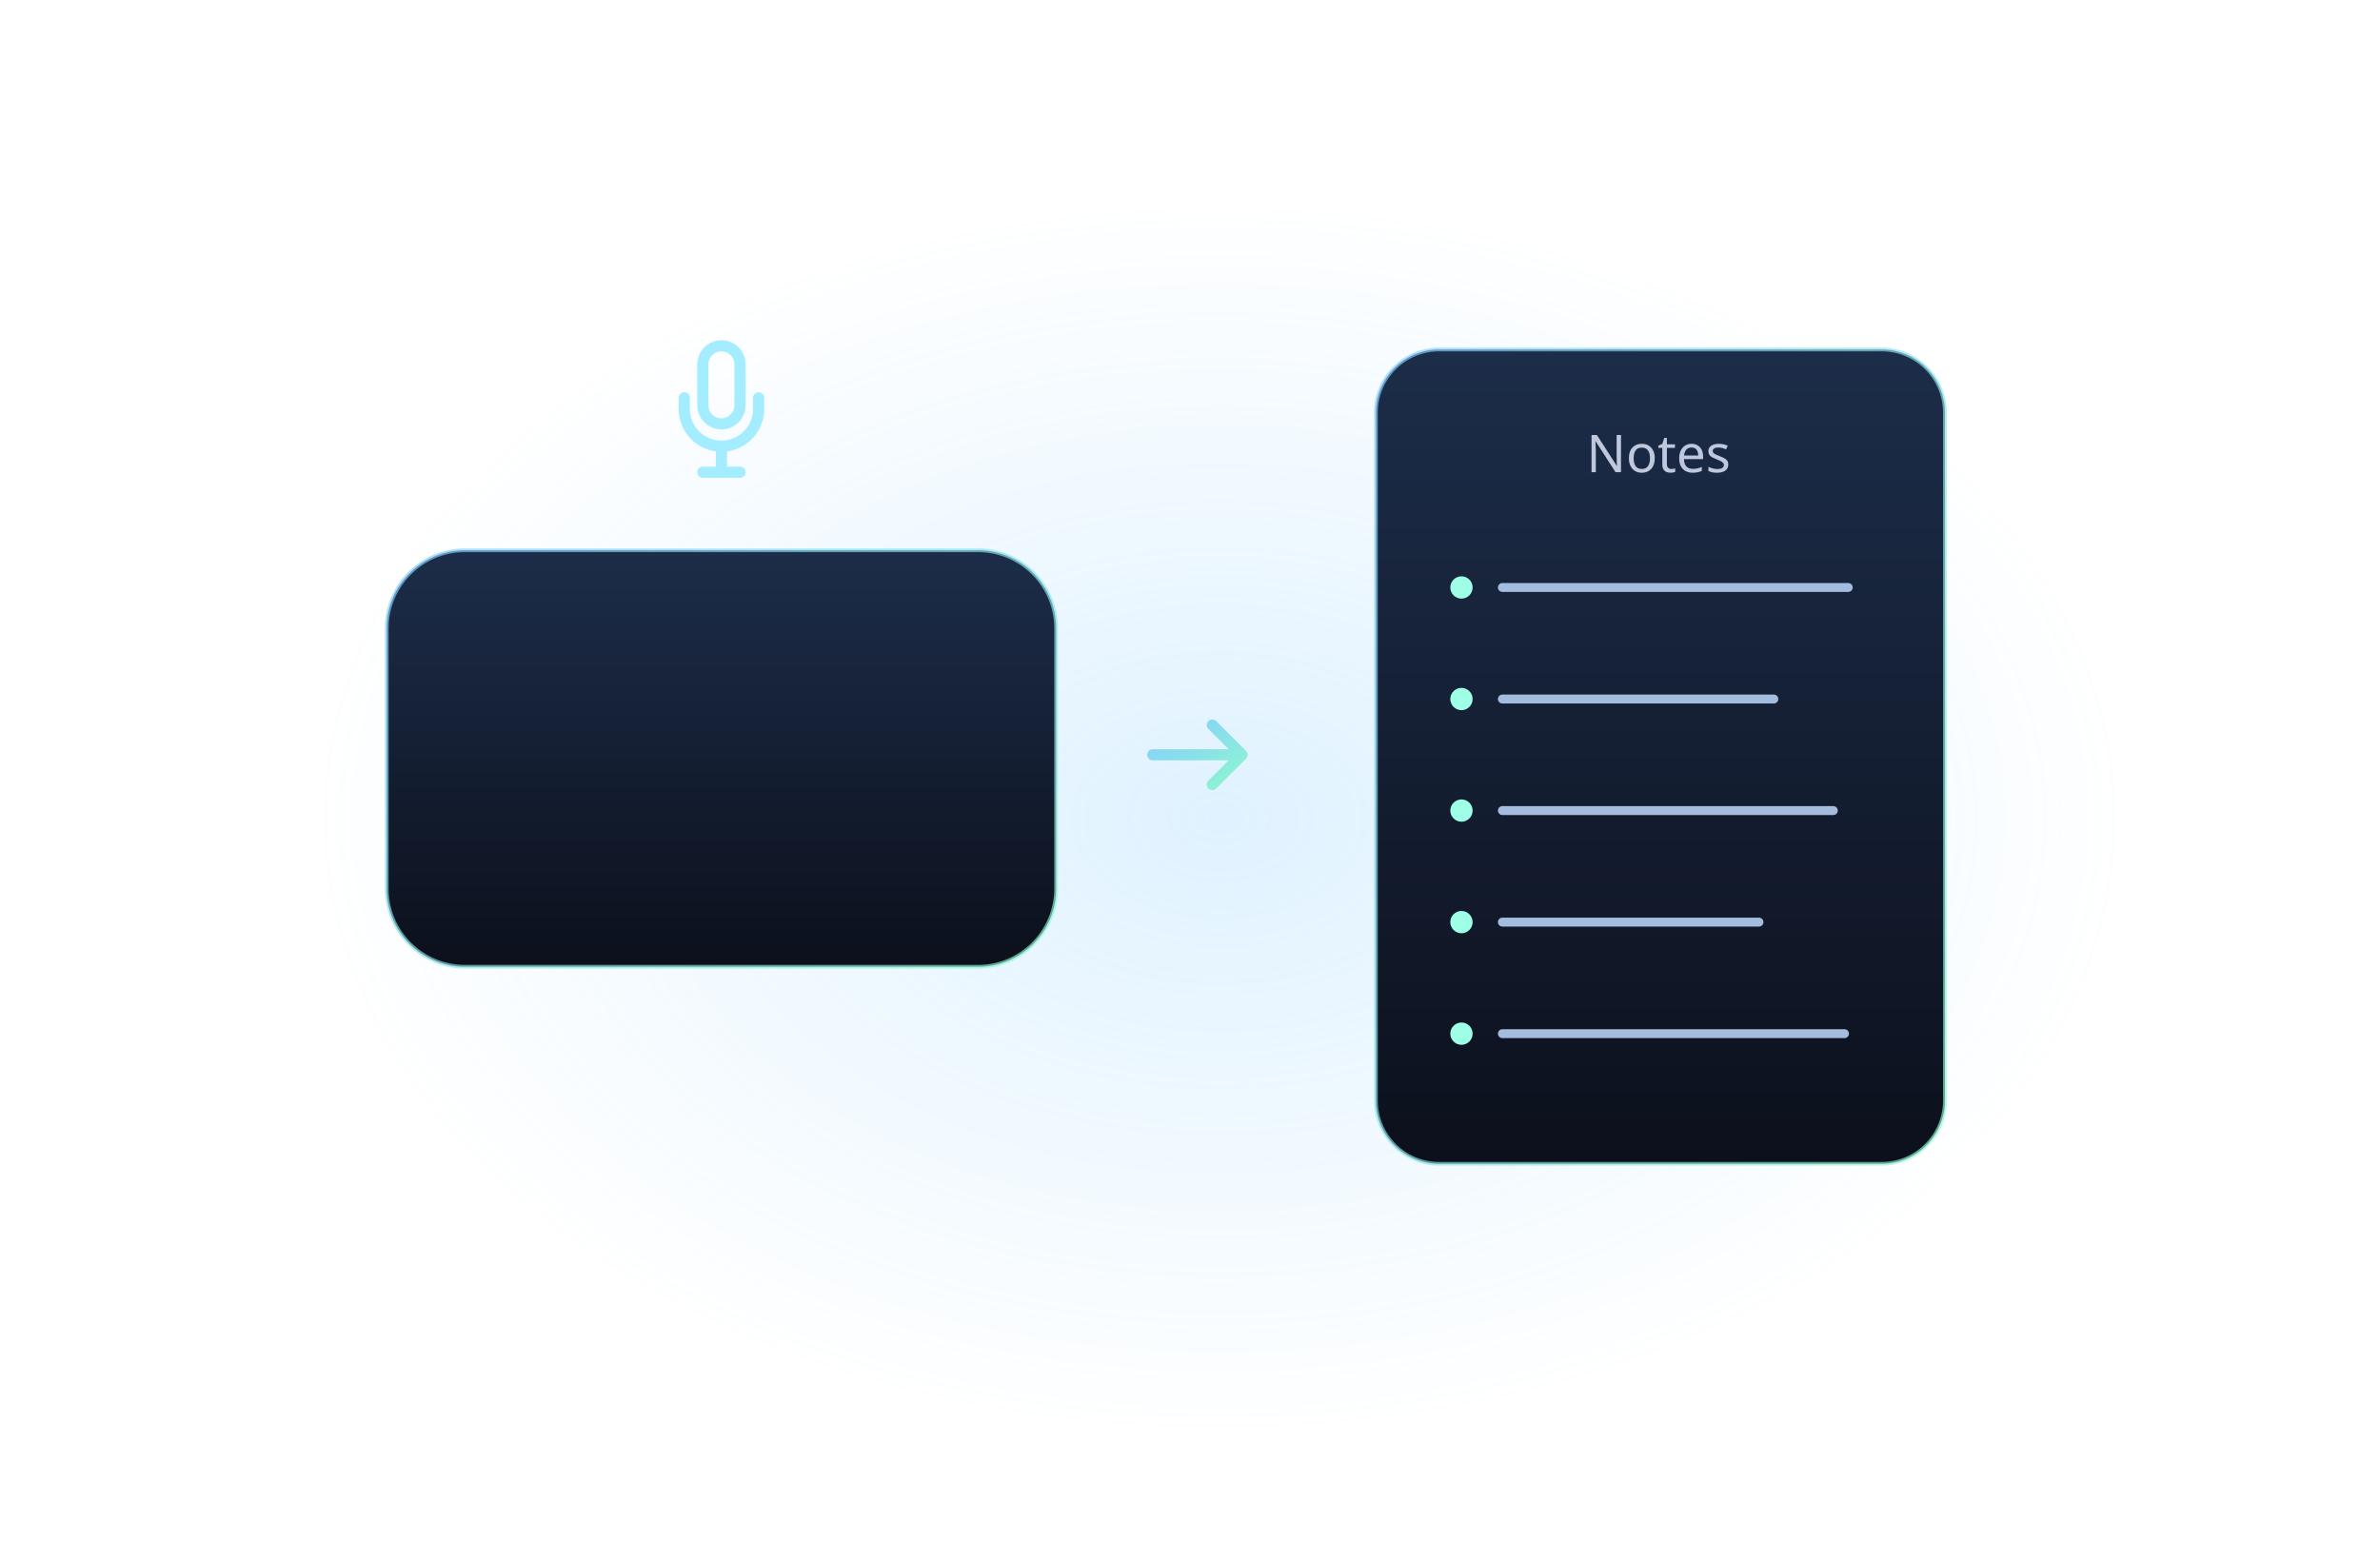
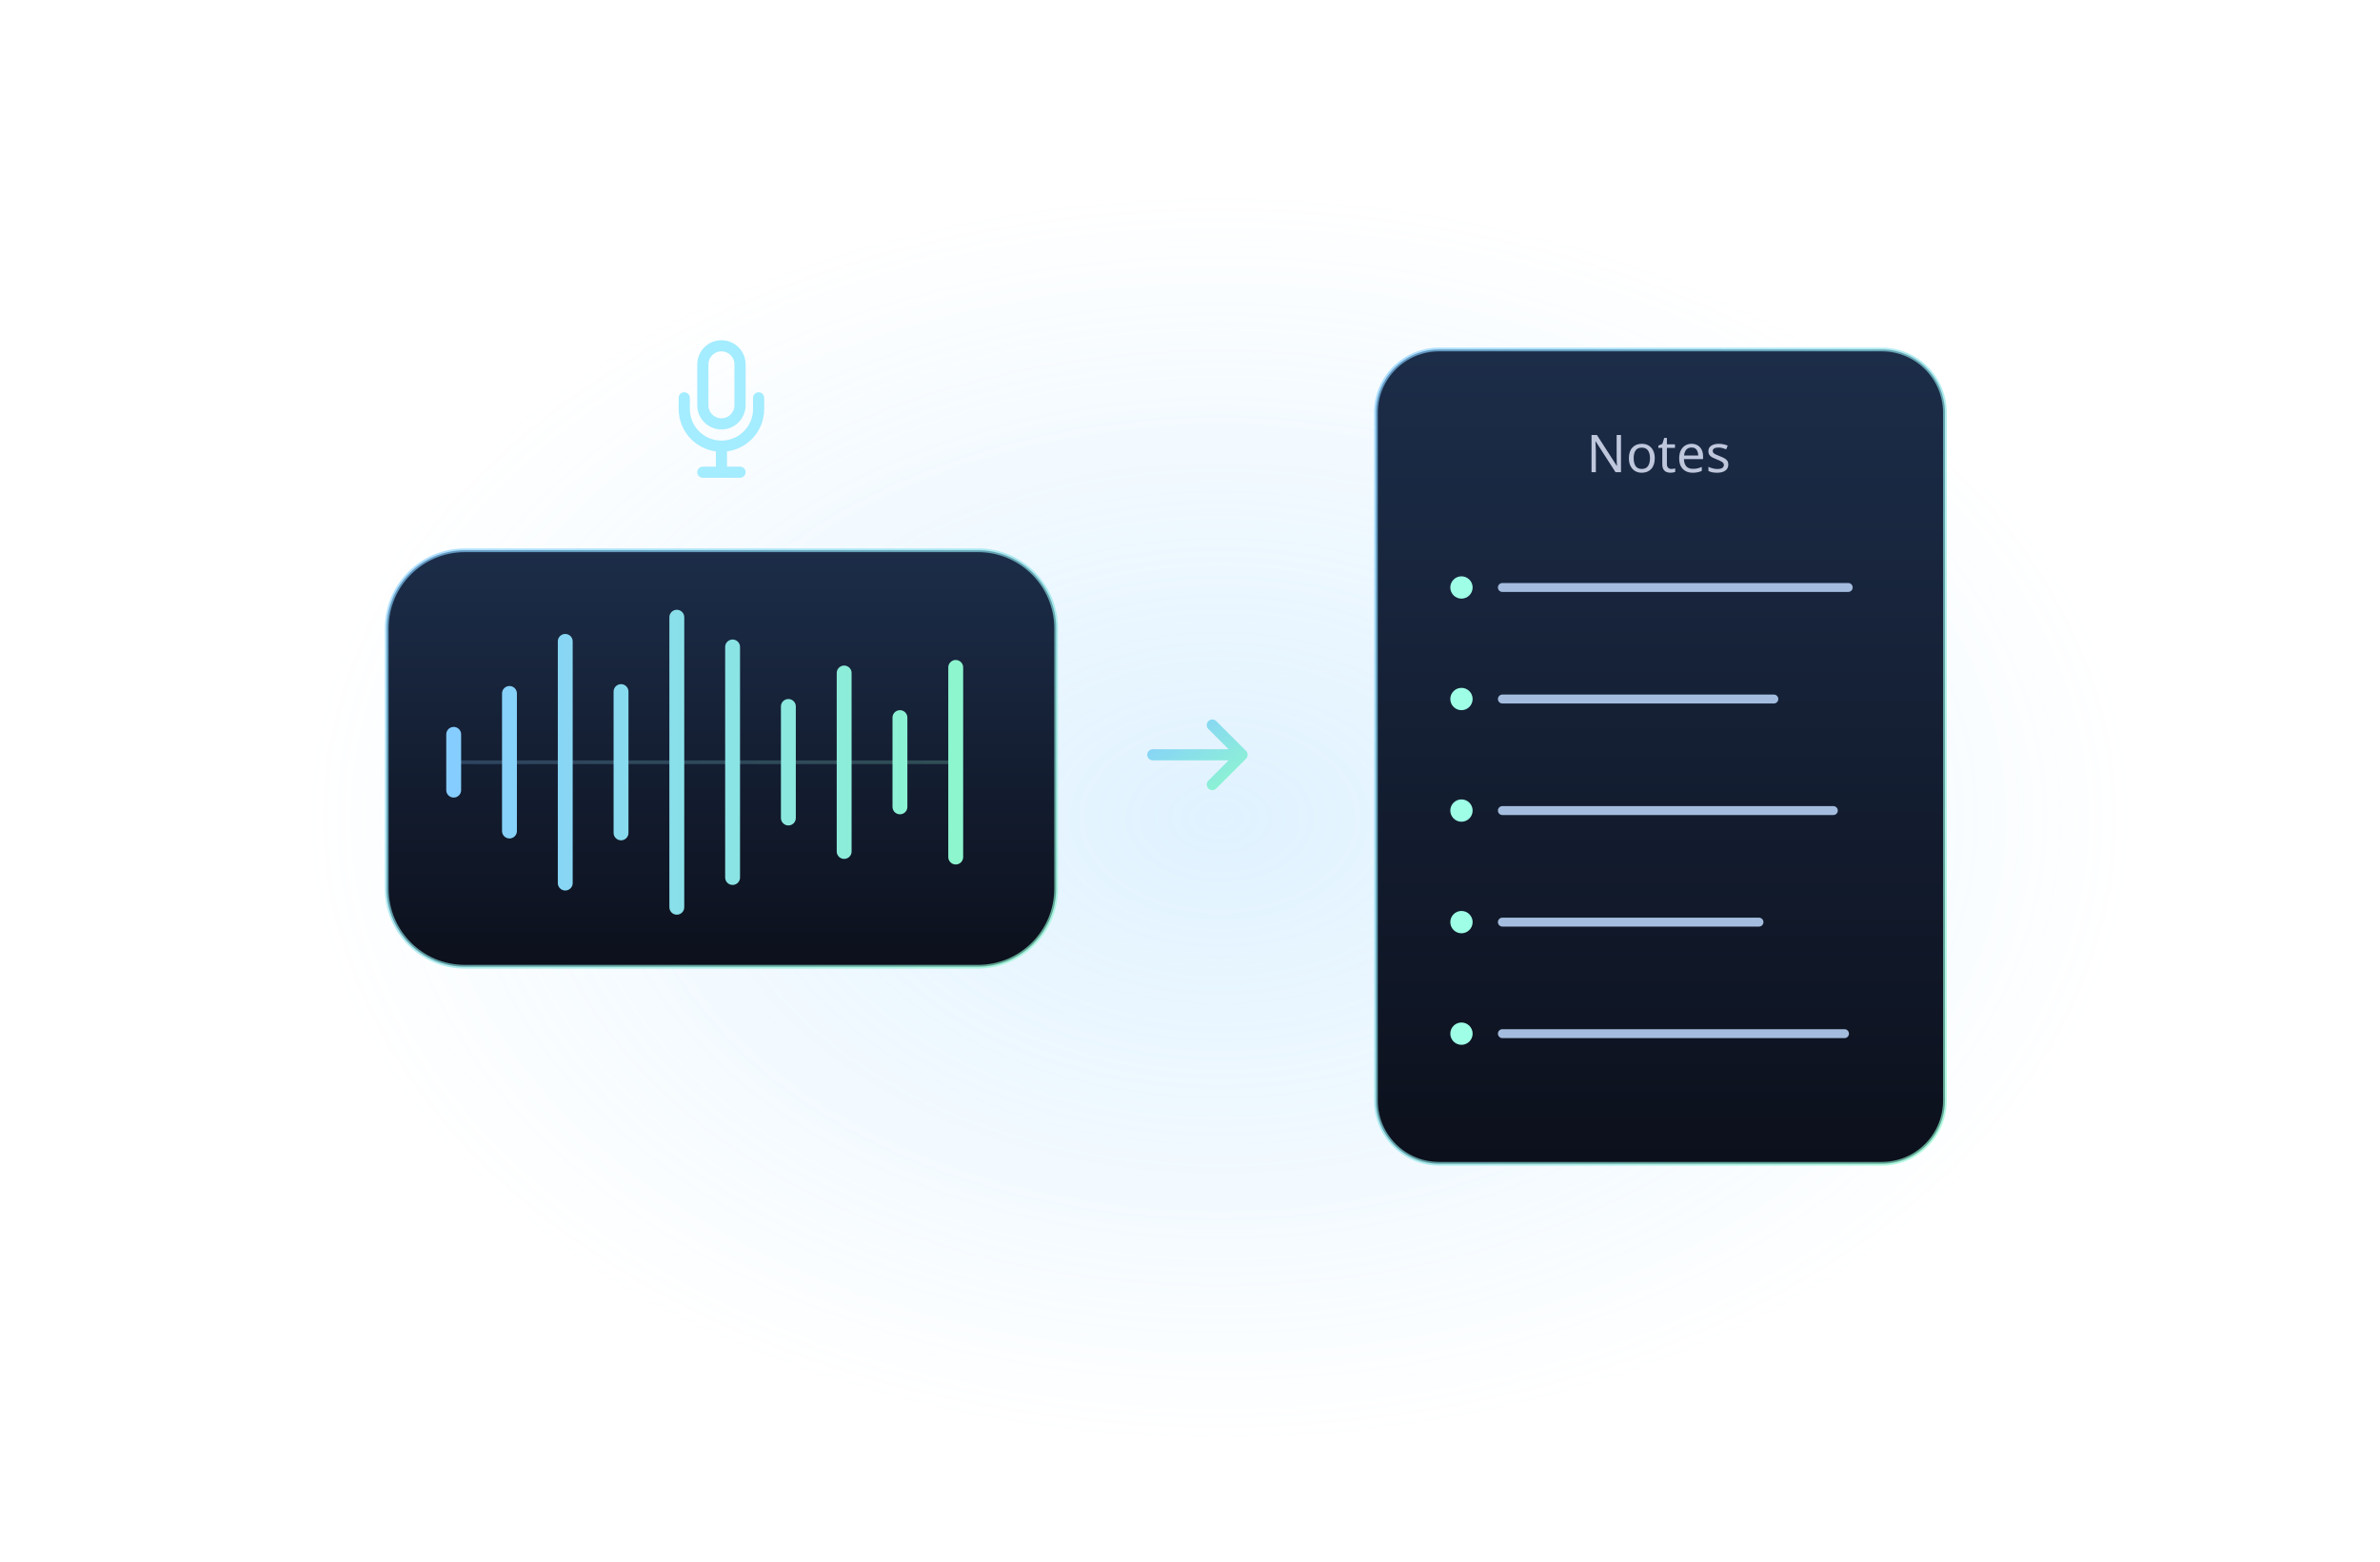
<svg xmlns="http://www.w3.org/2000/svg" viewBox="0 0 640 420" role="img" aria-labelledby="title">
  <defs>
    <linearGradient id="ink" x1="0" y1="0" x2="1" y2="1">
      <stop stop-color="#86cdff" />
      <stop offset="1" stop-color="#8df6cf" />
    </linearGradient>
    <linearGradient id="panel" x1="0" y1="0" x2="0" y2="1">
      <stop stop-color="#1c2d49" />
      <stop offset="1" stop-color="#0c101c" />
    </linearGradient>
    <radialGradient id="light">
      <stop stop-color="#86cdff" stop-opacity=".26" />
      <stop offset="1" stop-color="#86cdff" stop-opacity="0" />
    </radialGradient>
+     <linearGradient id="wave-ink" gradientUnits="userSpaceOnUse" x1="122" x2="257" y1="0" y2="0">
+       <stop stop-color="#86cdff" />
+       <stop offset="1" stop-color="#8df6cf" />
+     </linearGradient>
  </defs>
  <style>
  .label{font:600 18px system-ui,sans-serif;fill:#eff3ff}
  .fine{font:500 14px system-ui,sans-serif;fill:#bfc7dd}
-   .pulse{stroke-dasharray:4 14;animation:flow 2.7s linear infinite}
-   @keyframes flow{to{stroke-dashoffset:-36}}
-   @media(prefers-reduced-motion:reduce){.pulse{animation:none}}
+   .wave-bars path{transform-box:fill-box;transform-origin:center;animation:wave-beat 2s ease-in-out infinite}
+   .wave-bars path:nth-child(2){animation-delay:-.55s}
+   @keyframes wave-beat{0%,100%{transform:scaleY(1);opacity:1}50%{transform:scaleY(.68);opacity:.76}}
+   @media(prefers-reduced-motion:reduce){.wave-bars path{animation:none}}
</style>
  <ellipse cx="328" cy="220" rx="244" ry="167" fill="url(#light)" />
  <g fill="none" stroke="#a4ecff" stroke-width="3" stroke-linecap="round">
    <rect x="189" y="93" width="10" height="21" rx="5" />
    <path d="M184 107v3a10 10 0 0 0 20 0v-3m-10 13v7m-5 0h10" />
  </g>
  <rect x="104" y="148" width="180" height="112" rx="21" fill="url(#panel)" stroke="url(#ink)" stroke-opacity=".66" opacity="1" />
-   <path d="M122 197.5v15" fill="none" stroke="url(#ink)" stroke-width="3" stroke-linecap="round" stroke-linejoin="round" />
-   <path d="M137 186.5v37" fill="none" stroke="url(#ink)" stroke-width="3" stroke-linecap="round" stroke-linejoin="round" />
-   <path d="M152 172.5v65" fill="none" stroke="url(#ink)" stroke-width="3" stroke-linecap="round" stroke-linejoin="round" />
-   <path d="M167 186.0v38" fill="none" stroke="url(#ink)" stroke-width="3" stroke-linecap="round" stroke-linejoin="round" />
-   <path d="M182 166.0v78" fill="none" stroke="url(#ink)" stroke-width="3" stroke-linecap="round" stroke-linejoin="round" />
-   <path d="M197 174.0v62" fill="none" stroke="url(#ink)" stroke-width="3" stroke-linecap="round" stroke-linejoin="round" />
-   <path d="M212 190.0v30" fill="none" stroke="url(#ink)" stroke-width="3" stroke-linecap="round" stroke-linejoin="round" />
-   <path d="M227 181.0v48" fill="none" stroke="url(#ink)" stroke-width="3" stroke-linecap="round" stroke-linejoin="round" />
-   <path d="M242 193.0v24" fill="none" stroke="url(#ink)" stroke-width="3" stroke-linecap="round" stroke-linejoin="round" />
-   <path d="M257 179.5v51" fill="none" stroke="url(#ink)" stroke-width="3" stroke-linecap="round" stroke-linejoin="round" />
+   <path d="M122 205H257" stroke="url(#wave-ink)" stroke-opacity=".22" />
+   <g class="wave-bars" fill="none" stroke="url(#wave-ink)" stroke-width="4" stroke-linecap="round">
+     <path d="M122 197.5v15 M152 172.5v65 M182 166v78 M212 190v30 M242 193v24" />
+     <path d="M137 186.5v37 M167 186v38 M197 174v62 M227 181v48 M257 179.5v51" />
+   </g>
  <path d="M310 203h24m-8-8 8 8-8 8" fill="none" stroke="url(#ink)" stroke-width="3" stroke-linecap="round" stroke-linejoin="round" />
  <rect x="370" y="94" width="153" height="219" rx="17" fill="url(#panel)" stroke="url(#ink)" stroke-opacity=".66" opacity="1" />
  <text x="446" y="127" text-anchor="middle" class="fine">Notes</text>
  <circle cx="393" cy="158" r="3" fill="#9effe6" opacity="1" />
  <path d="M404 158h93" fill="none" stroke="#a4bddf" stroke-width="2.4" stroke-linecap="round" stroke-linejoin="round" />
  <circle cx="393" cy="188" r="3" fill="#9effe6" opacity="1" />
  <path d="M404 188h73" fill="none" stroke="#a4bddf" stroke-width="2.4" stroke-linecap="round" stroke-linejoin="round" />
  <circle cx="393" cy="218" r="3" fill="#9effe6" opacity="1" />
  <path d="M404 218h89" fill="none" stroke="#a4bddf" stroke-width="2.4" stroke-linecap="round" stroke-linejoin="round" />
  <circle cx="393" cy="248" r="3" fill="#9effe6" opacity="1" />
  <path d="M404 248h69" fill="none" stroke="#a4bddf" stroke-width="2.4" stroke-linecap="round" stroke-linejoin="round" />
  <circle cx="393" cy="278" r="3" fill="#9effe6" opacity="1" />
  <path d="M404 278h92" fill="none" stroke="#a4bddf" stroke-width="2.4" stroke-linecap="round" stroke-linejoin="round" />
</svg>
